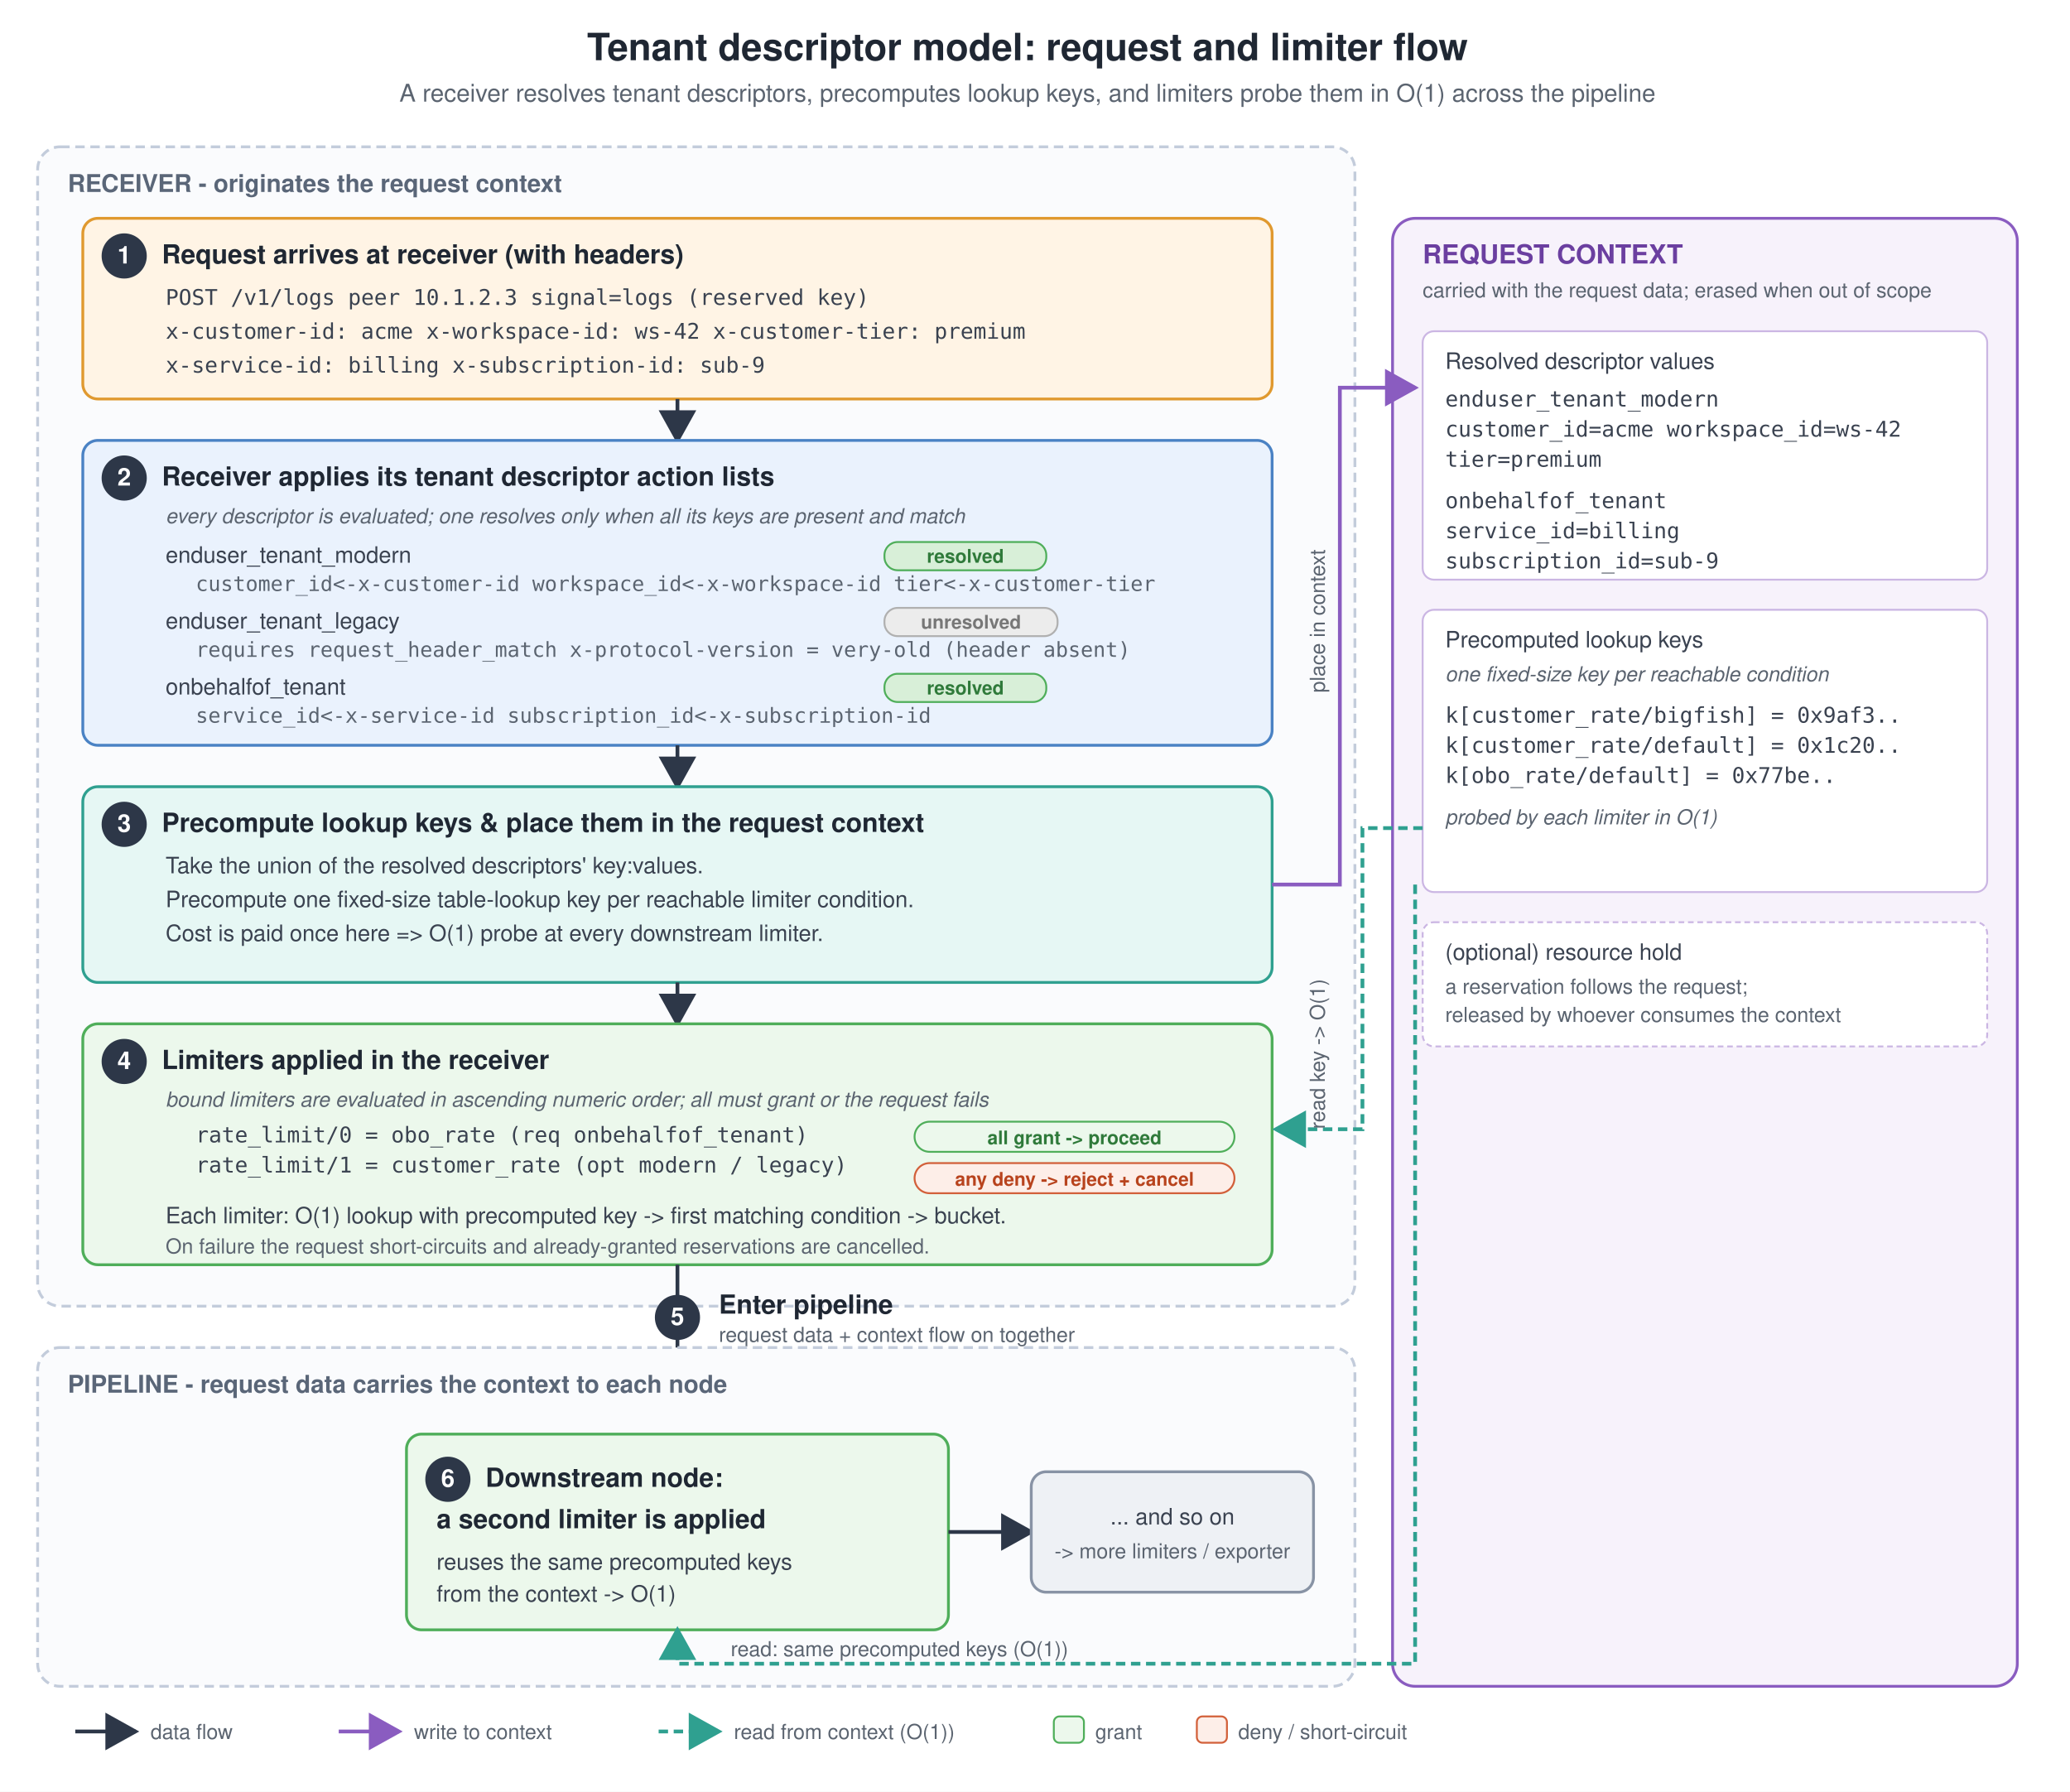
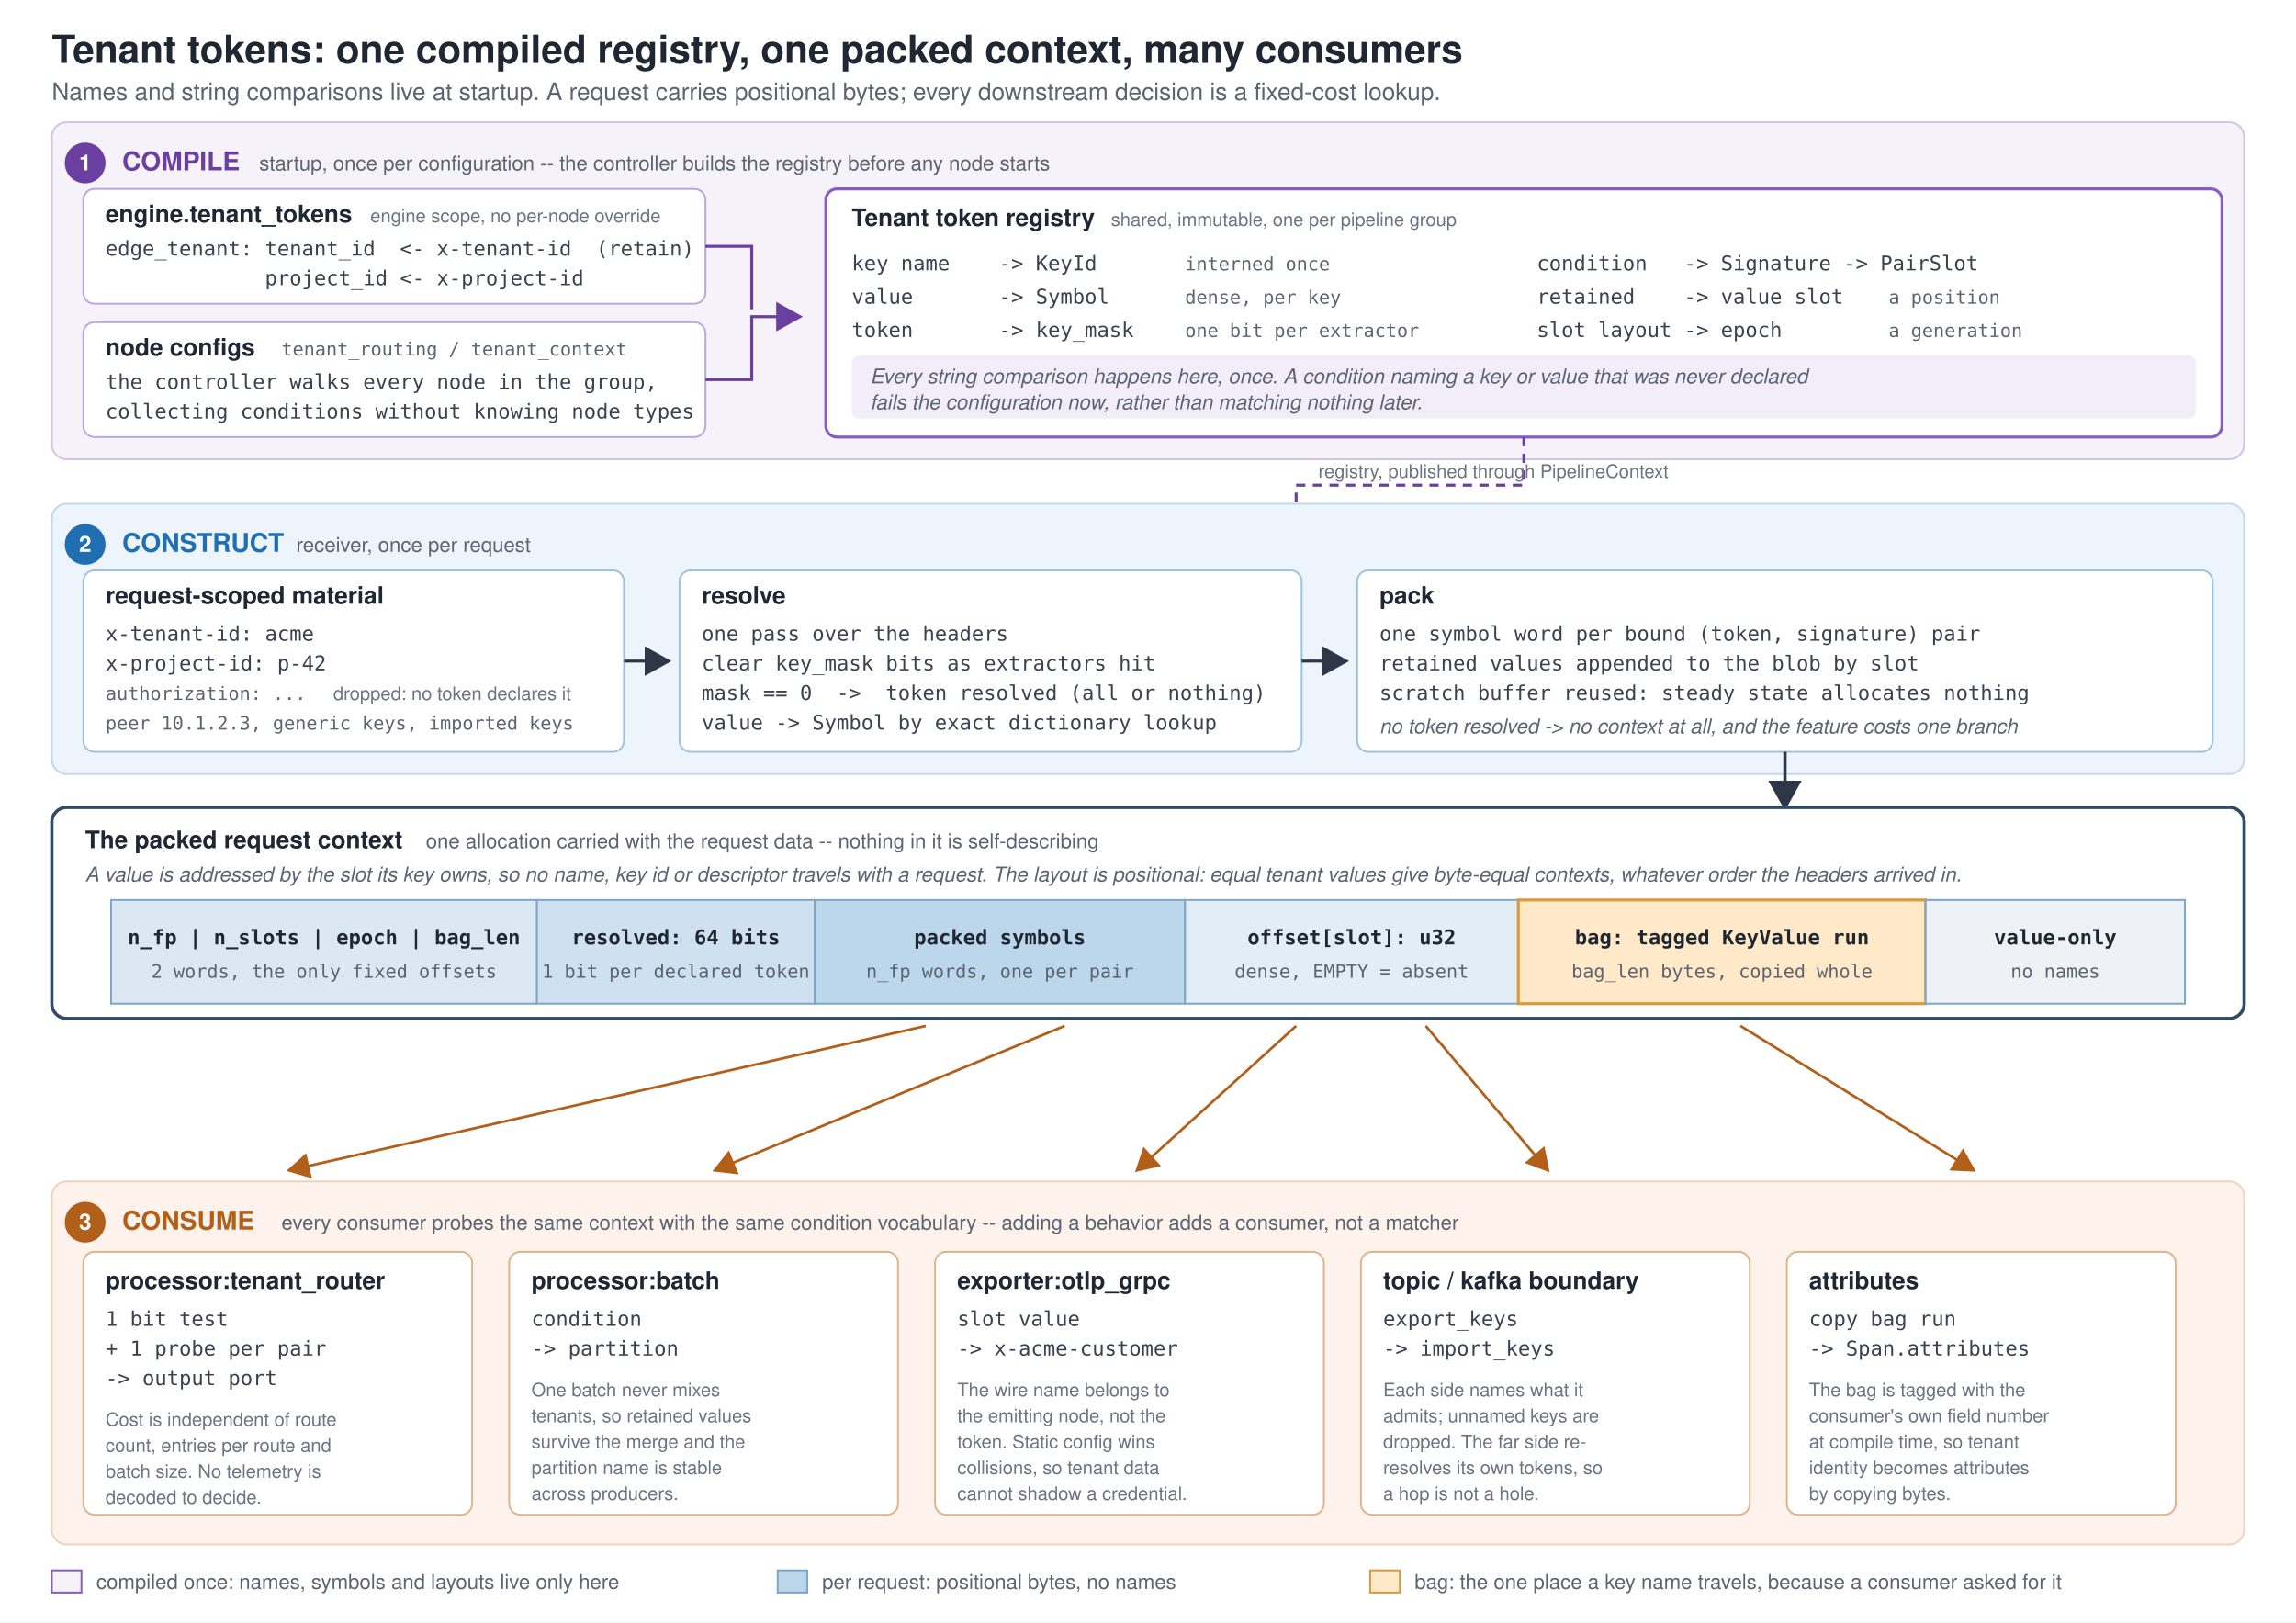
- <svg xmlns="http://www.w3.org/2000/svg" width="1100" height="952" viewBox="0 0 1100 952" font-family="'Segoe UI', Helvetica, Arial, sans-serif">
+ <svg xmlns="http://www.w3.org/2000/svg" width="1240" height="876" viewBox="0 0 1240 876" font-family="'Segoe UI', Helvetica, Arial, sans-serif" xml:space="preserve">
  <defs>
    <style>
-       .title { font-weight:700; font-size:20px; fill:#1f2733; }
+       .title { font-weight:700; font-size:21px; fill:#1f2733; }
      .sub   { font-weight:400; font-size:13px; fill:#5b6470; }
-       .stage { font-weight:700; font-size:14px; fill:#1f2733; }
+       .band  { font-weight:700; font-size:14px; }
+       .stage { font-weight:700; font-size:13px; fill:#1f2733; }
      .body  { font-weight:400; font-size:12px; fill:#3a4250; }
      .small { font-weight:400; font-size:11px; fill:#5b6470; }
+       .tiny  { font-weight:400; font-size:10px; fill:#6b7482; }
      .ital  { font-style:italic; font-weight:400; font-size:11px; fill:#5b6470; }
-       .mono  { font-family:Consolas,'SF Mono',Menlo,monospace; font-size:11.5px; fill:#3a4250; }
-       .monos { font-family:Consolas,'SF Mono',Menlo,monospace; font-size:11px; fill:#5b6470; }
-       .lane  { font-weight:700; font-size:14px; fill:#6b3fa0; }
-       .cap   { font-weight:700; font-size:13px; fill:#5a6678; }
-       .num   { font-weight:700; font-size:13px; fill:#ffffff; }
-       .pill  { font-weight:700; font-size:10px; }
+       .mono  { font-family:Consolas,'SF Mono',Menlo,monospace; font-size:11px; fill:#3a4250; }
+       .monob { font-family:Consolas,'SF Mono',Menlo,monospace; font-size:11px; font-weight:700; fill:#1f2733; }
+       .monot { font-family:Consolas,'SF Mono',Menlo,monospace; font-size:10px; fill:#5b6470; }
+       .num   { font-weight:700; font-size:12px; fill:#ffffff; }
    </style>
    <marker id="mFlow" markerWidth="10" markerHeight="10" refX="8" refY="5" orient="auto">
      <path d="M0,0 L9,5 L0,10 z" fill="#2d3748" />
    </marker>
-     <marker id="mWrite" markerWidth="10" markerHeight="10" refX="8" refY="5" orient="auto">
-       <path d="M0,0 L9,5 L0,10 z" fill="#8a5cc0" />
+     <marker id="mReg" markerWidth="10" markerHeight="10" refX="8" refY="5" orient="auto">
+       <path d="M0,0 L9,5 L0,10 z" fill="#6b3fa0" />
    </marker>
    <marker id="mRead" markerWidth="10" markerHeight="10" refX="8" refY="5" orient="auto">
-       <path d="M0,0 L9,5 L0,10 z" fill="#2fa090" />
+       <path d="M0,0 L9,5 L0,10 z" fill="#b25f19" />
    </marker>
  </defs>
-   <rect x="0" y="0" width="1100" height="952" fill="#ffffff" />
-   <text x="546" y="32" text-anchor="middle" class="title">Tenant descriptor model: request and limiter flow</text>
-   <text x="546" y="54" text-anchor="middle" class="sub">A receiver resolves tenant descriptors, precomputes lookup keys, and limiters probe them in O(1) across the pipeline</text>
-   <rect x="20" y="78" width="700" height="616" rx="12" fill="#fafbfd" stroke="#c3ccdb" stroke-width="1.5" stroke-dasharray="5 3" />
-   <text x="36" y="102" class="cap">RECEIVER  -  originates the request context</text>
-   <rect x="44" y="116" width="632" height="96" rx="8" fill="#fff4e5" stroke="#e0992f" stroke-width="1.5" />
-   <circle cx="66" cy="136" r="12" fill="#2d3748" />
-   <text x="66" y="140" text-anchor="middle" class="num">1</text>
-   <text x="86" y="140" class="stage">Request arrives at receiver (with headers)</text>
-   <text x="88" y="162" class="mono">POST /v1/logs     peer 10.1.2.3     signal=logs  (reserved key)</text>
-   <text x="88" y="180" class="mono">x-customer-id: acme    x-workspace-id: ws-42    x-customer-tier: premium</text>
-   <text x="88" y="198" class="mono">x-service-id: billing    x-subscription-id: sub-9</text>
-   <line x1="360" y1="212" x2="360" y2="234" stroke="#2d3748" stroke-width="2" marker-end="url(#mFlow)" />
-   <rect x="44" y="234" width="632" height="162" rx="8" fill="#eaf2fd" stroke="#4a82c4" stroke-width="1.5" />
-   <circle cx="66" cy="254" r="12" fill="#2d3748" />
-   <text x="66" y="258" text-anchor="middle" class="num">2</text>
-   <text x="86" y="258" class="stage">Receiver applies its tenant descriptor action lists</text>
-   <text x="88" y="278" class="ital">every descriptor is evaluated; one resolves only when all its keys are present and match</text>
-   <text x="88" y="299" class="body" font-weight="700">enduser_tenant_modern</text>
-   <rect x="470" y="288" width="86" height="15" rx="7" fill="#d8efd8" stroke="#4FAE5A" />
-   <text x="513" y="299" text-anchor="middle" class="pill" fill="#2f7a3a">resolved</text>
-   <text x="104" y="314" class="monos">customer_id&lt;-x-customer-id   workspace_id&lt;-x-workspace-id   tier&lt;-x-customer-tier</text>
-   <text x="88" y="334" class="body" font-weight="700">enduser_tenant_legacy</text>
-   <rect x="470" y="323" width="92" height="15" rx="7" fill="#ececec" stroke="#b0b0b0" />
-   <text x="516" y="334" text-anchor="middle" class="pill" fill="#777777">unresolved</text>
-   <text x="104" y="349" class="monos">requires request_header_match x-protocol-version = very-old  (header absent)</text>
-   <text x="88" y="369" class="body" font-weight="700">onbehalfof_tenant</text>
-   <rect x="470" y="358" width="86" height="15" rx="7" fill="#d8efd8" stroke="#4FAE5A" />
-   <text x="513" y="369" text-anchor="middle" class="pill" fill="#2f7a3a">resolved</text>
-   <text x="104" y="384" class="monos">service_id&lt;-x-service-id   subscription_id&lt;-x-subscription-id</text>
-   <line x1="360" y1="396" x2="360" y2="418" stroke="#2d3748" stroke-width="2" marker-end="url(#mFlow)" />
-   <rect x="44" y="418" width="632" height="104" rx="8" fill="#e6f7f4" stroke="#2fa090" stroke-width="1.5" />
-   <circle cx="66" cy="438" r="12" fill="#2d3748" />
-   <text x="66" y="442" text-anchor="middle" class="num">3</text>
-   <text x="86" y="442" class="stage">Precompute lookup keys &amp; place them in the request context</text>
-   <text x="88" y="464" class="body">Take the union of the resolved descriptors' key:values.</text>
-   <text x="88" y="482" class="body">Precompute one fixed-size table-lookup key per reachable limiter condition.</text>
-   <text x="88" y="500" class="body">Cost is paid once here  =&gt;  O(1) probe at every downstream limiter.</text>
-   <line x1="360" y1="522" x2="360" y2="544" stroke="#2d3748" stroke-width="2" marker-end="url(#mFlow)" />
-   <rect x="44" y="544" width="632" height="128" rx="8" fill="#ecf8ec" stroke="#4FAE5A" stroke-width="1.5" />
-   <circle cx="66" cy="564" r="12" fill="#2d3748" />
-   <text x="66" y="568" text-anchor="middle" class="num">4</text>
-   <text x="86" y="568" class="stage">Limiters applied in the receiver</text>
-   <text x="88" y="588" class="ital">bound limiters are evaluated in ascending numeric order; all must grant or the request fails</text>
-   <text x="104" y="607" class="mono">rate_limit/0 = obo_rate      (req onbehalfof_tenant)</text>
-   <text x="104" y="623" class="mono">rate_limit/1 = customer_rate  (opt modern / legacy)</text>
-   <rect x="486" y="596" width="170" height="16" rx="8" fill="#ecf8ec" stroke="#4FAE5A" />
-   <text x="571" y="608" text-anchor="middle" class="pill" fill="#2f7a3a">all grant  -&gt;  proceed</text>
-   <rect x="486" y="618" width="170" height="16" rx="8" fill="#fdeee8" stroke="#d2603a" />
-   <text x="571" y="630" text-anchor="middle" class="pill" fill="#b8431d">any deny  -&gt;  reject + cancel</text>
-   <text x="88" y="650" class="body">Each limiter: O(1) lookup with precomputed key  -&gt;  first matching condition  -&gt;  bucket.</text>
-   <text x="88" y="666" class="small">On failure the request short-circuits and already-granted reservations are cancelled.</text>
-   <line x1="360" y1="672" x2="360" y2="762" stroke="#2d3748" stroke-width="2" marker-end="url(#mFlow)" />
-   <circle cx="360" cy="700" r="12" fill="#2d3748" />
-   <text x="360" y="704" text-anchor="middle" class="num">5</text>
-   <text x="382" y="698" class="stage" fill="#2f7a3a">Enter pipeline</text>
-   <text x="382" y="713" class="small">request data + context flow on together</text>
-   <rect x="20" y="716" width="700" height="180" rx="12" fill="#fafbfd" stroke="#c3ccdb" stroke-width="1.5" stroke-dasharray="5 3" />
-   <text x="36" y="740" class="cap">PIPELINE  -  request data carries the context to each node</text>
-   <rect x="216" y="762" width="288" height="104" rx="8" fill="#ecf8ec" stroke="#4FAE5A" stroke-width="1.5" />
-   <circle cx="238" cy="786" r="12" fill="#2d3748" />
-   <text x="238" y="790" text-anchor="middle" class="num">6</text>
-   <text x="258" y="790" class="stage">Downstream node:</text>
-   <text x="232" y="812" class="stage">a second limiter is applied</text>
-   <text x="232" y="834" class="body">reuses the same precomputed keys</text>
-   <text x="232" y="851" class="body">from the context  -&gt;  O(1)</text>
-   <line x1="504" y1="814" x2="548" y2="814" stroke="#2d3748" stroke-width="2" marker-end="url(#mFlow)" />
-   <rect x="548" y="782" width="150" height="64" rx="8" fill="#eef1f5" stroke="#8893a5" stroke-width="1.5" />
-   <text x="623" y="810" text-anchor="middle" class="body" font-weight="700">... and so on</text>
-   <text x="623" y="828" text-anchor="middle" class="small">-&gt; more limiters / exporter</text>
-   <rect x="740" y="116" width="332" height="780" rx="12" fill="#f7f2fb" stroke="#8a5cc0" stroke-width="1.5" />
-   <text x="756" y="140" class="lane">REQUEST CONTEXT</text>
-   <text x="756" y="158" class="small">carried with the request data; erased when out of scope</text>
-   <rect x="756" y="176" width="300" height="132" rx="6" fill="#ffffff" stroke="#cbb6e3" />
-   <text x="768" y="196" class="body" font-weight="700" fill="#6b3fa0">Resolved descriptor values</text>
-   <text x="768" y="216" class="mono">enduser_tenant_modern</text>
-   <text x="768" y="232" class="mono">  customer_id=acme  workspace_id=ws-42</text>
-   <text x="768" y="248" class="mono">  tier=premium</text>
-   <text x="768" y="270" class="mono">onbehalfof_tenant</text>
-   <text x="768" y="286" class="mono">  service_id=billing</text>
-   <text x="768" y="302" class="mono">  subscription_id=sub-9</text>
-   <rect x="756" y="324" width="300" height="150" rx="6" fill="#ffffff" stroke="#cbb6e3" />
-   <text x="768" y="344" class="body" font-weight="700" fill="#6b3fa0">Precomputed lookup keys</text>
-   <text x="768" y="362" class="ital">one fixed-size key per reachable condition</text>
-   <text x="768" y="384" class="mono">k[customer_rate/bigfish]  = 0x9af3..</text>
-   <text x="768" y="400" class="mono">k[customer_rate/default]  = 0x1c20..</text>
-   <text x="768" y="416" class="mono">k[obo_rate/default]       = 0x77be..</text>
-   <text x="768" y="438" class="ital">probed by each limiter in O(1)</text>
-   <rect x="756" y="490" width="300" height="66" rx="6" fill="#ffffff" stroke="#cbb6e3" stroke-dasharray="3 2" />
-   <text x="768" y="510" class="body" font-weight="700" fill="#6b3fa0">(optional) resource hold</text>
-   <text x="768" y="528" class="small">a reservation follows the request;</text>
-   <text x="768" y="543" class="small">released by whoever consumes the context</text>
-   <path d="M676,470 H712 V206 H752" fill="none" stroke="#8a5cc0" stroke-width="2" marker-end="url(#mWrite)" />
-   <text x="704" y="330" text-anchor="middle" class="small" fill="#8a5cc0" transform="rotate(-90 704 330)">place in context</text>
-   <path d="M756,440 H724 V600 H678" fill="none" stroke="#2fa090" stroke-width="2" stroke-dasharray="5 3" marker-end="url(#mRead)" />
-   <text x="704" y="560" text-anchor="middle" class="small" fill="#2fa090" transform="rotate(-90 704 560)">read key  -&gt;  O(1)</text>
-   <path d="M752,470 V884 H360 V866" fill="none" stroke="#2fa090" stroke-width="2" stroke-dasharray="5 3" marker-end="url(#mRead)" />
-   <text x="478" y="880" text-anchor="middle" class="small" fill="#2fa090">read: same precomputed keys (O(1))</text>
-   <line x1="40" y1="920" x2="72" y2="920" stroke="#2d3748" stroke-width="2" marker-end="url(#mFlow)" />
-   <text x="80" y="924" class="small">data flow</text>
-   <line x1="180" y1="920" x2="212" y2="920" stroke="#8a5cc0" stroke-width="2" marker-end="url(#mWrite)" />
-   <text x="220" y="924" class="small">write to context</text>
-   <line x1="350" y1="920" x2="382" y2="920" stroke="#2fa090" stroke-width="2" stroke-dasharray="5 3" marker-end="url(#mRead)" />
-   <text x="390" y="924" class="small">read from context (O(1))</text>
-   <rect x="560" y="912" width="16" height="14" rx="3" fill="#ecf8ec" stroke="#4FAE5A" />
-   <text x="582" y="924" class="small">grant</text>
-   <rect x="636" y="912" width="16" height="14" rx="3" fill="#fdeee8" stroke="#d2603a" />
-   <text x="658" y="924" class="small">deny / short-circuit</text>
+   <rect x="0" y="0" width="1240" height="876" fill="#ffffff" />
+   <text class="title" x="28" y="34">Tenant tokens: one compiled registry, one packed context, many consumers</text>
+   <text class="sub" x="28" y="54">Names and string comparisons live at startup. A request carries positional bytes; every downstream decision is a fixed-cost lookup.</text>
+   <rect x="28" y="66" width="1184" height="182" rx="8" fill="#f5f2fa" stroke="#cfc4e6" />
+   <circle cx="46" cy="88" r="11" fill="#6b3fa0" />
+   <text class="num" x="46" y="92" text-anchor="middle">1</text>
+   <text class="band" x="66" y="92" fill="#6b3fa0">COMPILE</text>
+   <text class="small" x="140" y="92">startup, once per configuration -- the controller builds the registry before any node starts</text>
+   <rect x="45" y="102" width="336" height="62" rx="6" fill="#ffffff" stroke="#b9a8dc" />
+   <text class="stage" x="57" y="120">engine.tenant_tokens</text>
+   <text class="tiny" x="200" y="120">engine scope, no per-node override</text>
+   <text class="mono" x="57" y="138">edge_tenant: tenant_id  &lt;- x-tenant-id  (retain)</text>
+   <text class="mono" x="57" y="154">             project_id &lt;- x-project-id</text>
+   <rect x="45" y="174" width="336" height="62" rx="6" fill="#ffffff" stroke="#b9a8dc" />
+   <text class="stage" x="57" y="192">node configs</text>
+   <text class="monot" x="152" y="192">tenant_routing / tenant_context</text>
+   <text class="mono" x="57" y="210">the controller walks every node in the group,</text>
+   <text class="mono" x="57" y="226">collecting conditions without knowing node types</text>
+   <path d="M381,133 L406,133 L406,167" stroke="#6b3fa0" stroke-width="1.6" fill="none" />
+   <path d="M381,205 L406,205 L406,171 L432,171" stroke="#6b3fa0" stroke-width="1.6" fill="none" marker-end="url(#mReg)" />
+   <rect x="446" y="102" width="754" height="134" rx="6" fill="#ffffff" stroke="#8a5cc0" stroke-width="1.6" />
+   <text class="stage" x="460" y="122">Tenant token registry</text>
+   <text class="tiny" x="600" y="122">shared, immutable, one per pipeline group</text>
+   <text class="mono" x="460" y="146">key name    -&gt; KeyId</text>
+   <text class="mono" x="460" y="164">value       -&gt; Symbol</text>
+   <text class="mono" x="460" y="182">token       -&gt; key_mask</text>
+   <text class="monot" x="640" y="146">interned once</text>
+   <text class="monot" x="640" y="164">dense, per key</text>
+   <text class="monot" x="640" y="182">one bit per extractor</text>
+   <text class="mono" x="830" y="146">condition   -&gt; Signature -&gt; PairSlot</text>
+   <text class="mono" x="830" y="164">retained    -&gt; value slot</text>
+   <text class="mono" x="830" y="182">slot layout -&gt; epoch</text>
+   <text class="monot" x="1020" y="164">a position</text>
+   <text class="monot" x="1020" y="182">a generation</text>
+   <rect x="460" y="192" width="726" height="34" rx="4" fill="#f2edf9" />
+   <text class="ital" x="470" y="207" fill="#5a3a86">Every string comparison happens here, once. A condition naming a key or value that was never declared</text>
+   <text class="ital" x="470" y="221" fill="#5a3a86">fails the configuration now, rather than matching nothing later.</text>
+   <path d="M823,236 L823,262 L700,262 L700,302" stroke="#6b3fa0" stroke-width="1.6" fill="none" stroke-dasharray="5 4" marker-end="url(#mReg)" />
+   <text class="tiny" x="712" y="258" fill="#6b3fa0">registry, published through PipelineContext</text>
+   <rect x="28" y="272" width="1184" height="146" rx="8" fill="#eef4fb" stroke="#c3d8ec" />
+   <circle cx="46" cy="294" r="11" fill="#1f6fb2" />
+   <text class="num" x="46" y="298" text-anchor="middle">2</text>
+   <text class="band" x="66" y="298" fill="#1f6fb2">CONSTRUCT</text>
+   <text class="small" x="160" y="298">receiver, once per request</text>
+   <rect x="45" y="308" width="292" height="98" rx="6" fill="#ffffff" stroke="#9dc2e0" />
+   <text class="stage" x="57" y="326">request-scoped material</text>
+   <text class="mono" x="57" y="346">x-tenant-id: acme</text>
+   <text class="mono" x="57" y="362">x-project-id: p-42</text>
+   <text class="monot" x="57" y="378">authorization: ...</text>
+   <text class="tiny" x="180" y="378">dropped: no token declares it</text>
+   <text class="monot" x="57" y="394">peer 10.1.2.3, generic keys, imported keys</text>
+   <path d="M337,357 L361,357" stroke="#2d3748" stroke-width="1.6" marker-end="url(#mFlow)" />
+   <rect x="367" y="308" width="336" height="98" rx="6" fill="#ffffff" stroke="#9dc2e0" />
+   <text class="stage" x="379" y="326">resolve</text>
+   <text class="mono" x="379" y="346">one pass over the headers</text>
+   <text class="mono" x="379" y="362">clear key_mask bits as extractors hit</text>
+   <text class="mono" x="379" y="378">mask == 0  -&gt;  token resolved (all or nothing)</text>
+   <text class="mono" x="379" y="394">value -&gt; Symbol by exact dictionary lookup</text>
+   <path d="M703,357 L727,357" stroke="#2d3748" stroke-width="1.6" marker-end="url(#mFlow)" />
+   <rect x="733" y="308" width="462" height="98" rx="6" fill="#ffffff" stroke="#9dc2e0" />
+   <text class="stage" x="745" y="326">pack</text>
+   <text class="mono" x="745" y="346">one symbol word per bound (token, signature) pair</text>
+   <text class="mono" x="745" y="362">retained values appended to the blob by slot</text>
+   <text class="mono" x="745" y="378">scratch buffer reused: steady state allocates nothing</text>
+   <text class="ital" x="745" y="396">no token resolved -&gt; no context at all, and the feature costs one branch</text>
+   <path d="M964,406 L964,436" stroke="#2d3748" stroke-width="1.8" marker-end="url(#mFlow)" />
+   <rect x="28" y="436" width="1184" height="114" rx="8" fill="#ffffff" stroke="#2f4b66" stroke-width="1.8" />
+   <text class="stage" x="46" y="458">The packed request context</text>
+   <text class="small" x="230" y="458">one allocation carried with the request data -- nothing in it is self-describing</text>
+   <text class="ital" x="46" y="476">A value is addressed by the slot its key owns, so no name, key id or descriptor travels with a request. The layout is positional: equal tenant values give byte-equal contexts, whatever order the headers arrived in.</text>
+   <rect x="60" y="486" width="230" height="56" fill="#dbe7f3" stroke="#7fa6c6" />
+   <rect x="290" y="486" width="150" height="56" fill="#cfe0f0" stroke="#7fa6c6" />
+   <rect x="440" y="486" width="200" height="56" fill="#bcd6ec" stroke="#7fa6c6" />
+   <rect x="640" y="486" width="180" height="56" fill="#e3edf6" stroke="#7fa6c6" />
+   <rect x="820" y="486" width="220" height="56" fill="#ffe9c9" stroke="#d99a3c" stroke-width="1.6" />
+   <rect x="1040" y="486" width="140" height="56" fill="#eef2f6" stroke="#7fa6c6" />
+   <text class="monob" x="175" y="510" text-anchor="middle">n_fp | n_slots | epoch | bag_len</text>
+   <text class="monot" x="175" y="528" text-anchor="middle">2 words, the only fixed offsets</text>
+   <text class="monob" x="365" y="510" text-anchor="middle">resolved: 64 bits</text>
+   <text class="monot" x="365" y="528" text-anchor="middle">1 bit per declared token</text>
+   <text class="monob" x="540" y="510" text-anchor="middle">packed symbols</text>
+   <text class="monot" x="540" y="528" text-anchor="middle">n_fp words, one per pair</text>
+   <text class="monob" x="730" y="510" text-anchor="middle">offset[slot]: u32</text>
+   <text class="monot" x="730" y="528" text-anchor="middle">dense, EMPTY = absent</text>
+   <text class="monob" x="930" y="510" text-anchor="middle">bag: tagged KeyValue run</text>
+   <text class="monot" x="930" y="528" text-anchor="middle">bag_len bytes, copied whole</text>
+   <text class="monob" x="1110" y="510" text-anchor="middle">value-only</text>
+   <text class="monot" x="1110" y="528" text-anchor="middle">no names</text>
+   <path d="M500,554 L156,632" stroke="#b25f19" stroke-width="1.4" fill="none" marker-end="url(#mRead)" />
+   <path d="M575,554 L386,632" stroke="#b25f19" stroke-width="1.4" fill="none" marker-end="url(#mRead)" />
+   <path d="M700,554 L614,632" stroke="#b25f19" stroke-width="1.4" fill="none" marker-end="url(#mRead)" />
+   <path d="M770,554 L836,632" stroke="#b25f19" stroke-width="1.4" fill="none" marker-end="url(#mRead)" />
+   <path d="M940,554 L1066,632" stroke="#b25f19" stroke-width="1.4" fill="none" marker-end="url(#mRead)" />
+   <rect x="28" y="638" width="1184" height="196" rx="8" fill="#fdf3ec" stroke="#f0d3bd" />
+   <circle cx="46" cy="660" r="11" fill="#b25f19" />
+   <text class="num" x="46" y="664" text-anchor="middle">3</text>
+   <text class="band" x="66" y="664" fill="#b25f19">CONSUME</text>
+   <text class="small" x="152" y="664">every consumer probes the same context with the same condition vocabulary -- adding a behavior adds a consumer, not a matcher</text>
+   <rect x="45" y="676" width="210" height="142" rx="6" fill="#ffffff" stroke="#e0b48a" />
+   <text class="stage" x="57" y="696">processor:tenant_router</text>
+   <text class="mono" x="57" y="716">1 bit test</text>
+   <text class="mono" x="57" y="732">+ 1 probe per pair</text>
+   <text class="mono" x="57" y="748">-&gt; output port</text>
+   <text class="tiny" x="57" y="770">Cost is independent of route</text>
+   <text class="tiny" x="57" y="784">count, entries per route and</text>
+   <text class="tiny" x="57" y="798">batch size. No telemetry is</text>
+   <text class="tiny" x="57" y="812">decoded to decide.</text>
+   <rect x="275" y="676" width="210" height="142" rx="6" fill="#ffffff" stroke="#e0b48a" />
+   <text class="stage" x="287" y="696">processor:batch</text>
+   <text class="mono" x="287" y="716">condition</text>
+   <text class="mono" x="287" y="732">-&gt; partition</text>
+   <text class="tiny" x="287" y="754">One batch never mixes</text>
+   <text class="tiny" x="287" y="768">tenants, so retained values</text>
+   <text class="tiny" x="287" y="782">survive the merge and the</text>
+   <text class="tiny" x="287" y="796">partition name is stable</text>
+   <text class="tiny" x="287" y="810">across producers.</text>
+   <rect x="505" y="676" width="210" height="142" rx="6" fill="#ffffff" stroke="#e0b48a" />
+   <text class="stage" x="517" y="696">exporter:otlp_grpc</text>
+   <text class="mono" x="517" y="716">slot value</text>
+   <text class="mono" x="517" y="732">-&gt; x-acme-customer</text>
+   <text class="tiny" x="517" y="754">The wire name belongs to</text>
+   <text class="tiny" x="517" y="768">the emitting node, not the</text>
+   <text class="tiny" x="517" y="782">token. Static config wins</text>
+   <text class="tiny" x="517" y="796">collisions, so tenant data</text>
+   <text class="tiny" x="517" y="810">cannot shadow a credential.</text>
+   <rect x="735" y="676" width="210" height="142" rx="6" fill="#ffffff" stroke="#e0b48a" />
+   <text class="stage" x="747" y="696">topic / kafka boundary</text>
+   <text class="mono" x="747" y="716">export_keys</text>
+   <text class="mono" x="747" y="732">-&gt; import_keys</text>
+   <text class="tiny" x="747" y="754">Each side names what it</text>
+   <text class="tiny" x="747" y="768">admits; unnamed keys are</text>
+   <text class="tiny" x="747" y="782">dropped. The far side re-</text>
+   <text class="tiny" x="747" y="796">resolves its own tokens, so</text>
+   <text class="tiny" x="747" y="810">a hop is not a hole.</text>
+   <rect x="965" y="676" width="210" height="142" rx="6" fill="#ffffff" stroke="#e0b48a" />
+   <text class="stage" x="977" y="696">attributes</text>
+   <text class="mono" x="977" y="716">copy bag run</text>
+   <text class="mono" x="977" y="732">-&gt; Span.attributes</text>
+   <text class="tiny" x="977" y="754">The bag is tagged with the</text>
+   <text class="tiny" x="977" y="768">consumer's own field number</text>
+   <text class="tiny" x="977" y="782">at compile time, so tenant</text>
+   <text class="tiny" x="977" y="796">identity becomes attributes</text>
+   <text class="tiny" x="977" y="810">by copying bytes.</text>
+   <rect x="28" y="848" width="16" height="12" fill="#f5f2fa" stroke="#8a5cc0" />
+   <text class="small" x="52" y="858">compiled once: names, symbols and layouts live only here</text>
+   <rect x="420" y="848" width="16" height="12" fill="#bcd6ec" stroke="#7fa6c6" />
+   <text class="small" x="444" y="858">per request: positional bytes, no names</text>
+   <rect x="740" y="848" width="16" height="12" fill="#ffe9c9" stroke="#d99a3c" />
+   <text class="small" x="764" y="858">bag: the one place a key name travels, because a consumer asked for it</text>
</svg>
